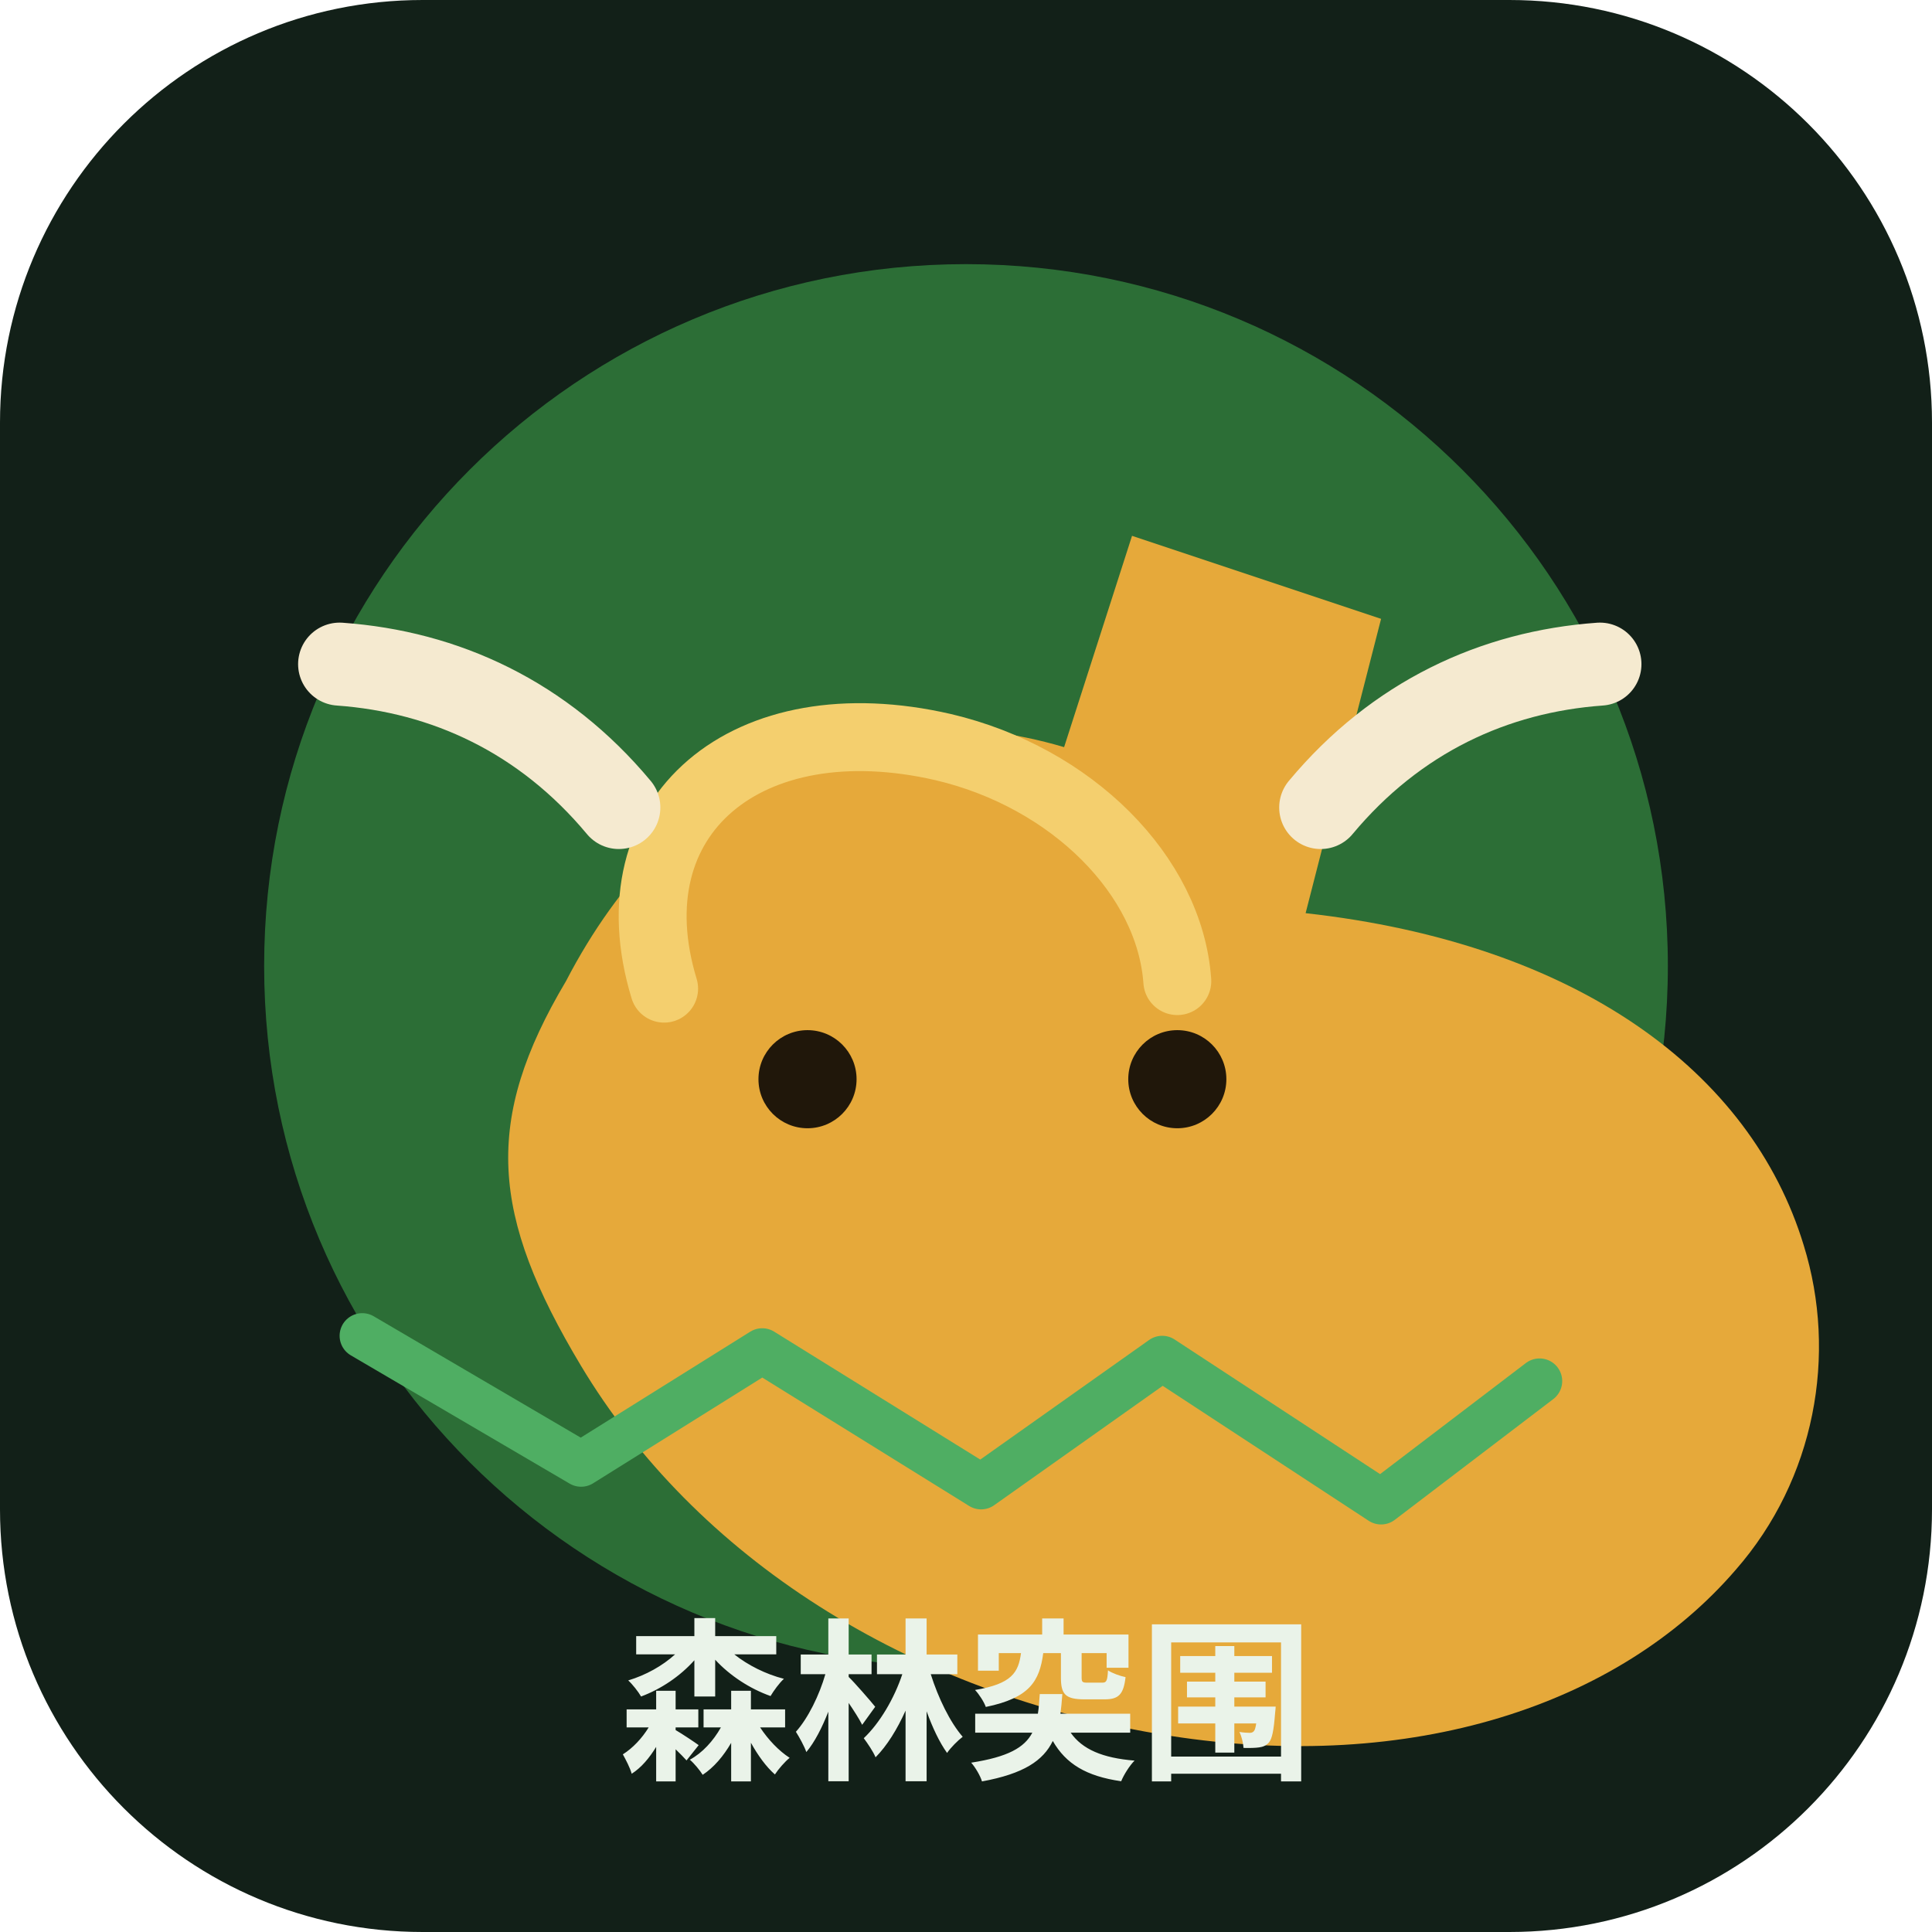
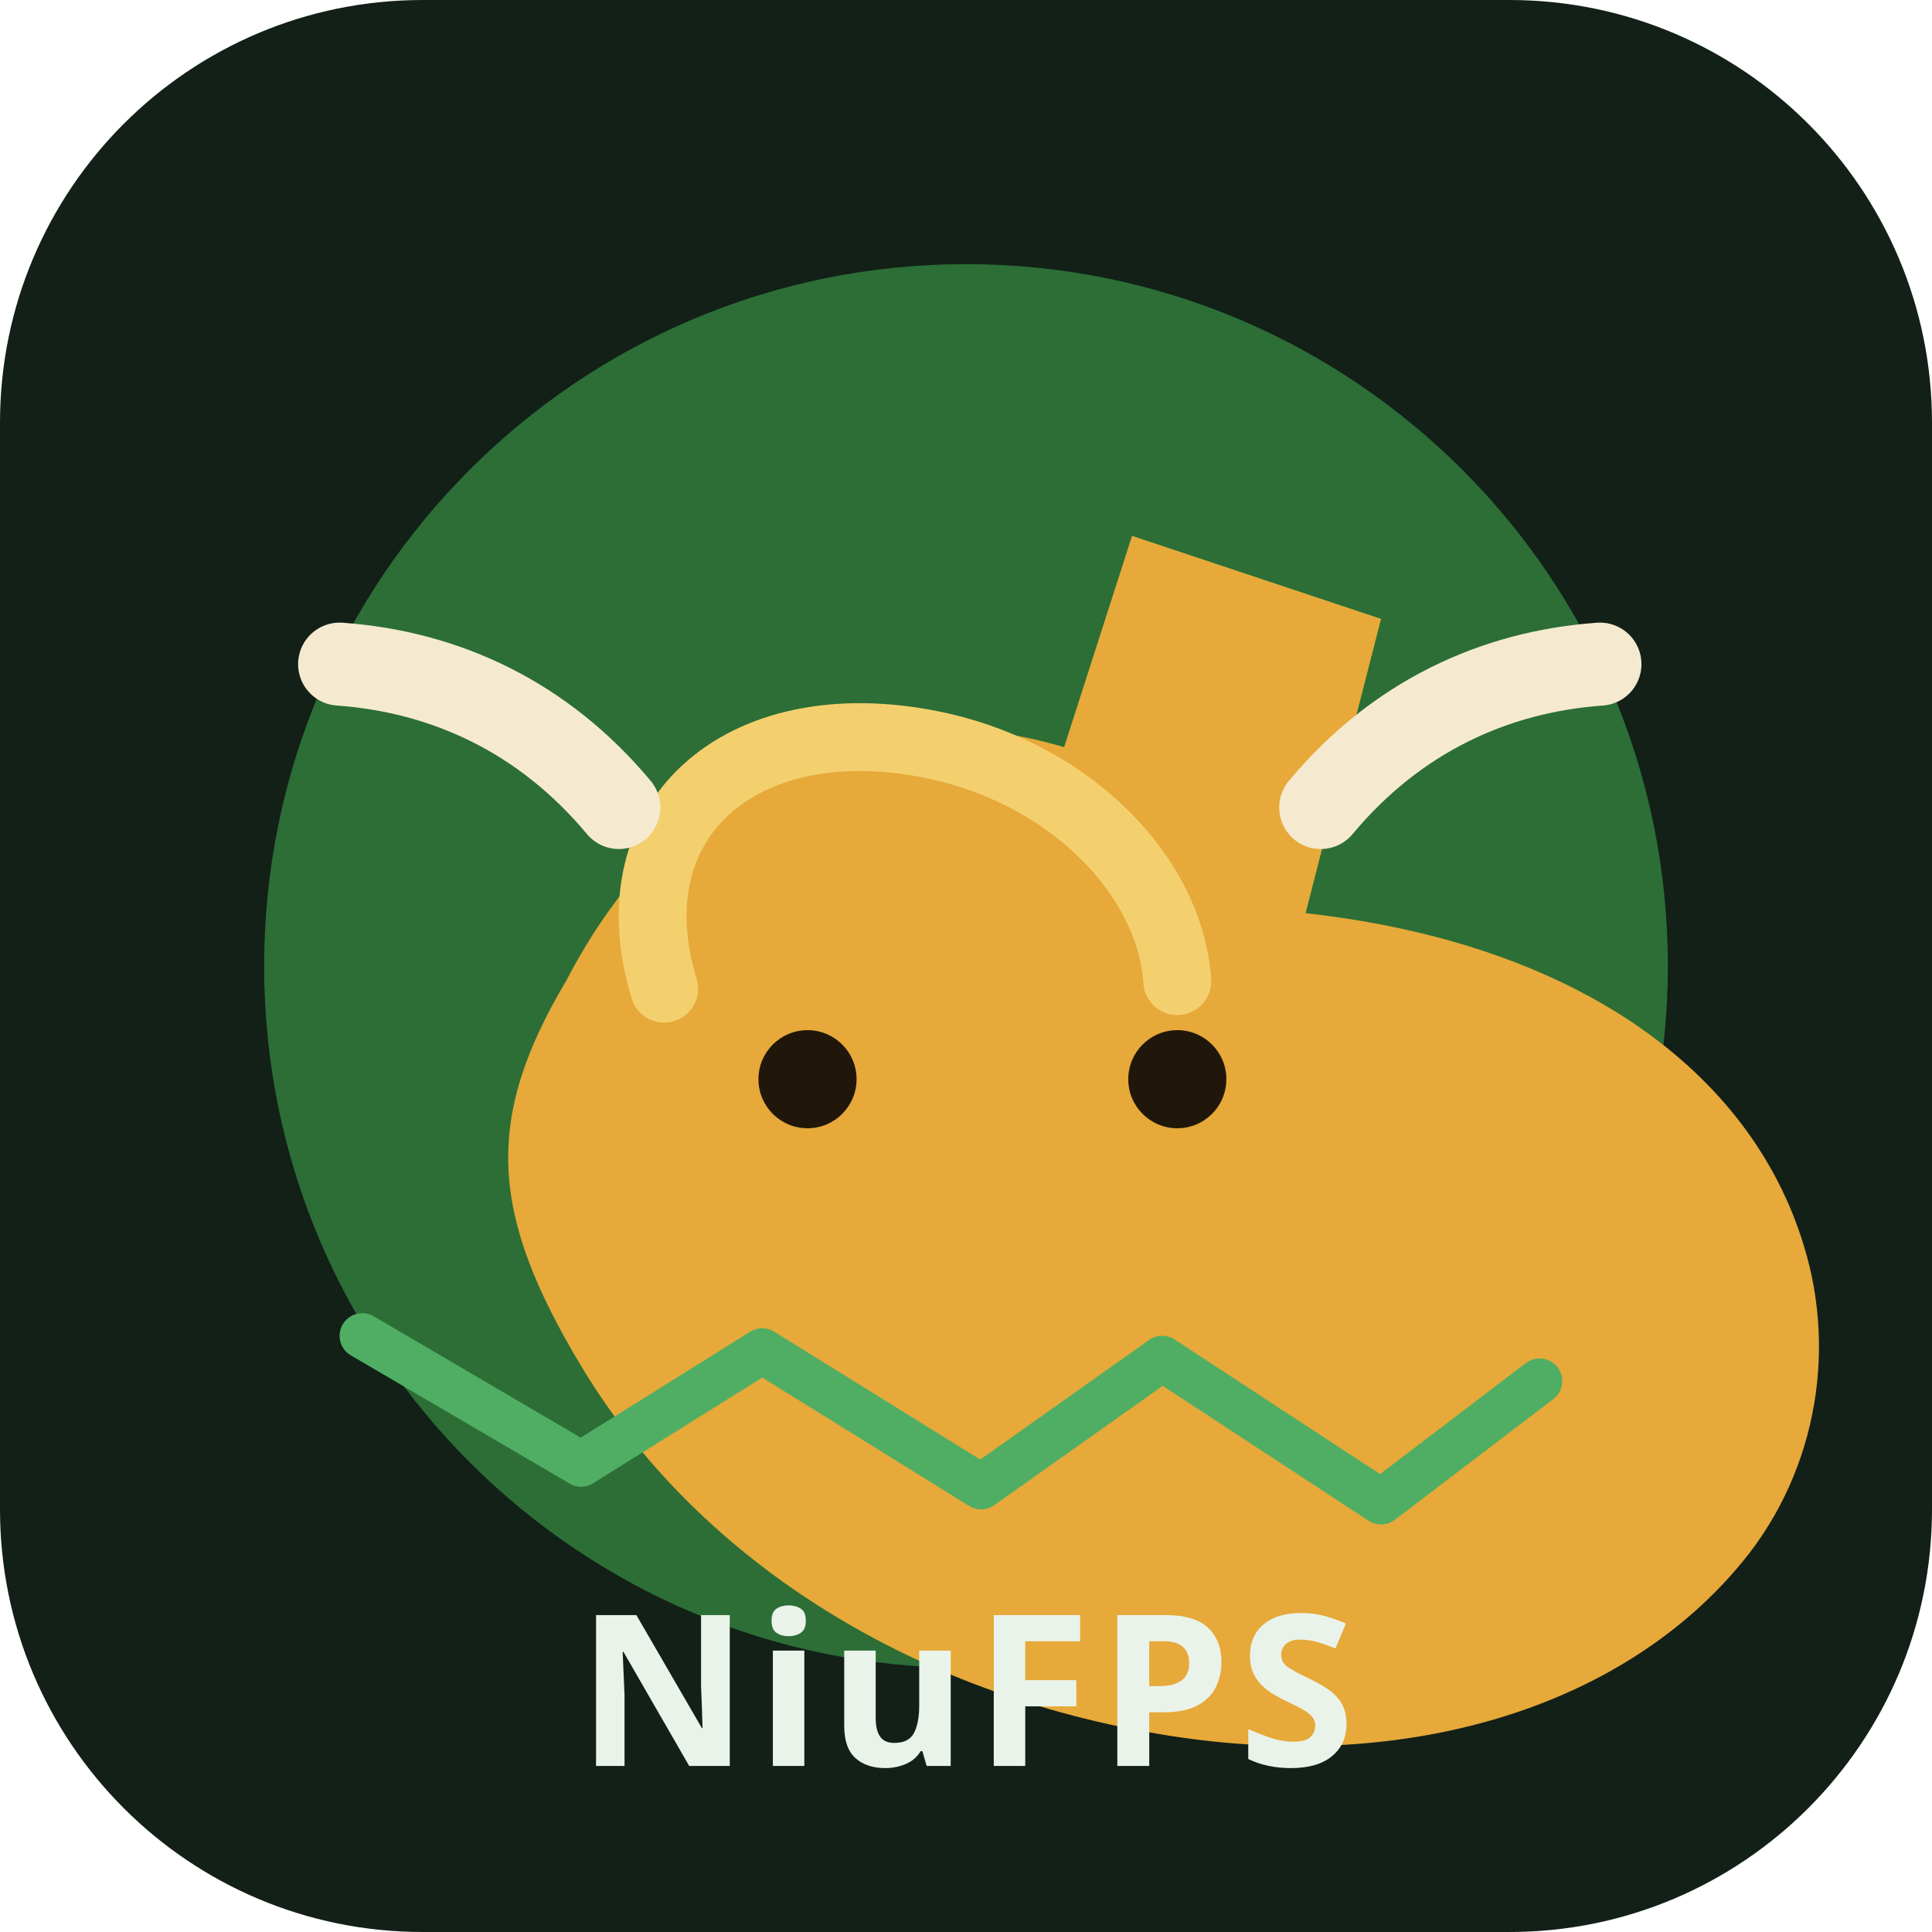
- <svg xmlns="http://www.w3.org/2000/svg" viewBox="0 0 512 512" role="img" aria-label="森林突围">
+ <svg xmlns="http://www.w3.org/2000/svg" viewBox="0 0 512 512" role="img" aria-label="牛FPS">
  <rect width="512" height="512" rx="112" fill="#122018" />
  <circle cx="256" cy="256" r="186" fill="#2c6e36" />
  <path d="M150 260c28-54 78-78 132-62l18-56 66 22-20 78c72 8 118 42 132 88 9 29 3 62-18 86-31 36-86 54-150 44-70-11-126-48-156-98-24-40-26-65-4-102z" fill="#e6a93a" />
  <path d="M176 262c-14-46 22-76 74-64 34 8 60 34 62 62" fill="none" stroke="#f4cf6e" stroke-width="18" stroke-linecap="round" />
  <circle cx="214" cy="286" r="13" fill="#20170a" />
  <circle cx="312" cy="286" r="13" fill="#20170a" />
  <path d="M164 214c-20-24-46-36-74-38" fill="none" stroke="#f5ead0" stroke-width="22" stroke-linecap="round" />
  <path d="M350 214c20-24 46-36 74-38" fill="none" stroke="#f5ead0" stroke-width="22" stroke-linecap="round" />
  <path d="M96 354l58 34 48-30 58 36 48-34 58 38 42-32" fill="none" stroke="#4fae63" stroke-width="12" stroke-linecap="round" stroke-linejoin="round" />
-   <text x="256" y="468" text-anchor="middle" fill="#eaf3e9" font-size="46" font-weight="800" font-family="sans-serif">森林突围</text>
+   <text x="256" y="468" text-anchor="middle" fill="#eaf3e9" font-size="56" font-weight="800" font-family="sans-serif" letter-spacing="2">NiuFPS</text>
</svg>
